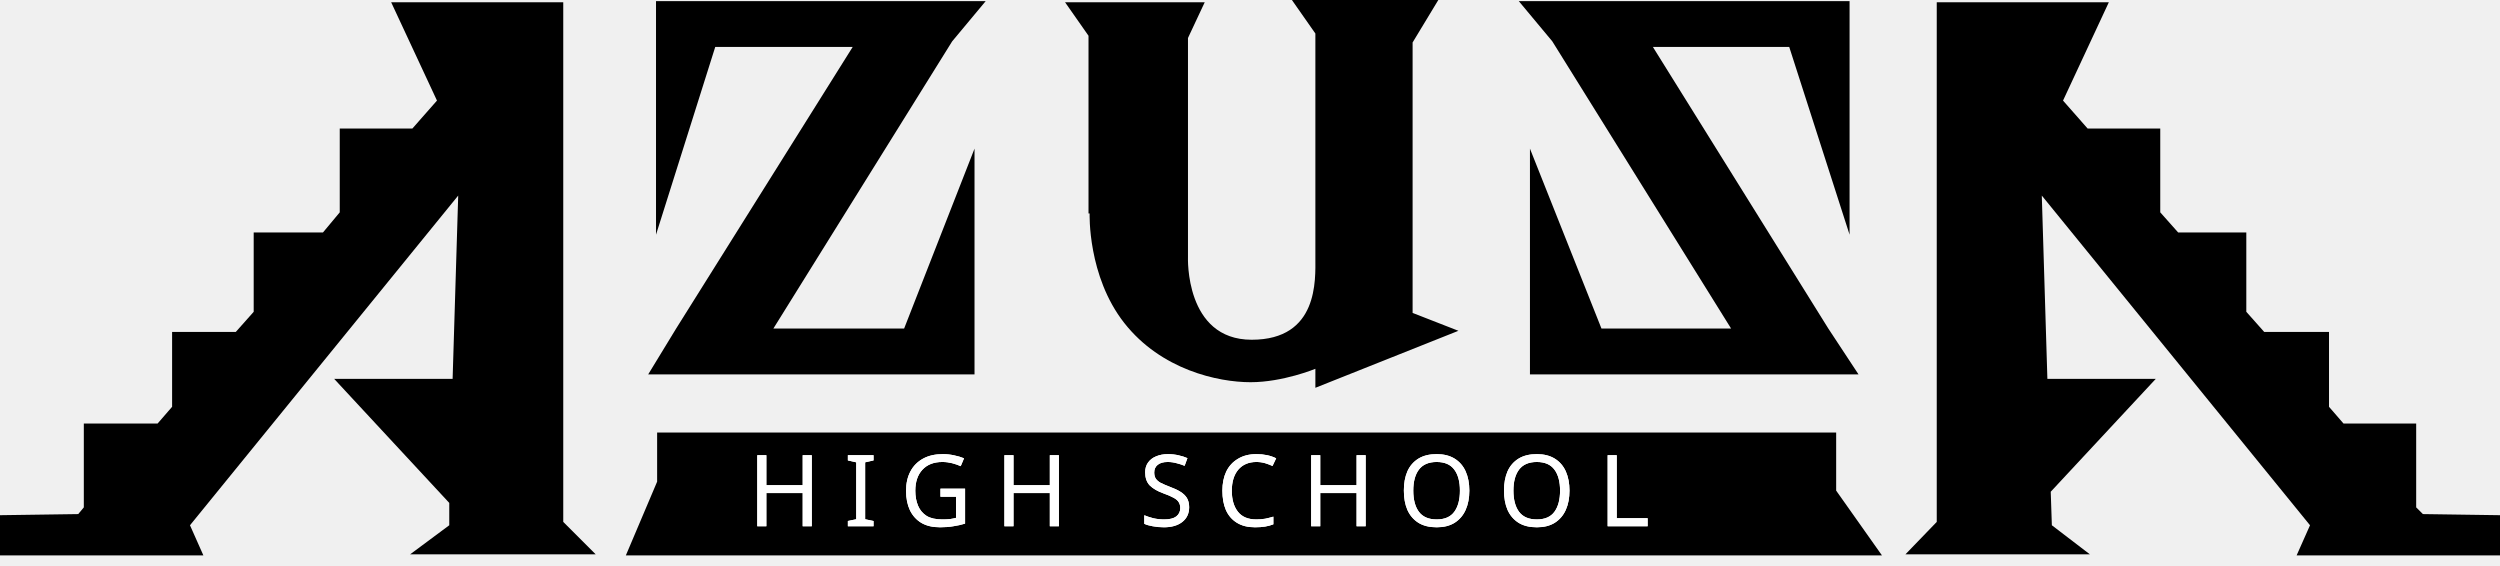
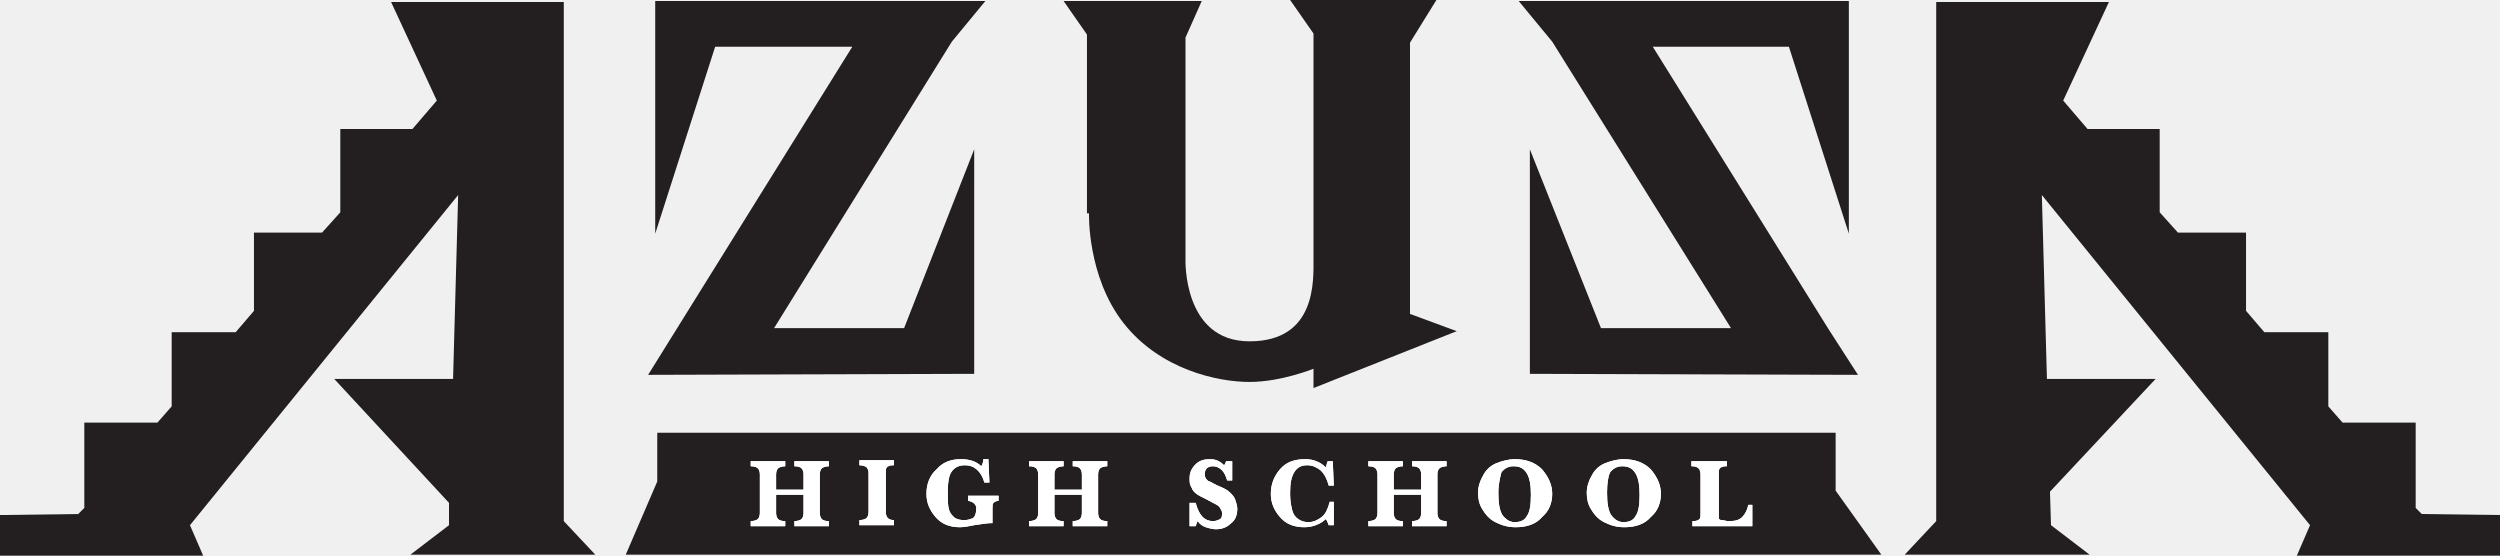
- <svg xmlns="http://www.w3.org/2000/svg" version="1.1" id="Layer_1" x="0px" y="0px" viewBox="0 0 223.7 50.6" enable-background="new 0 0 223.7 50.6" xml:space="preserve">
+ <svg xmlns="http://www.w3.org/2000/svg" version="1.1" id="Layer_1" x="0px" y="0px" viewBox="0 0 246.1 54.7" style="enable-background:new 0 0 246.1 54.7;" xml:space="preserve">
+   <style type="text/css">
+ 	.st0{fill:#231F20;}
+ 	.st1{fill:#FFFFFF;}
+ </style>
  <g>
-     <polygon points="58,33.5 87.2,33.5 87.2,13.3 80.9,29.4 69.2,29.4 85.2,3.7 88.2,0.1 58.7,0.1 58.7,21 64,4.2 76.3,4.2 60.5,29.4     " />
-     <polygon points="154.9,29.4 143.3,29.4 136.9,13.3 136.9,33.5 166.3,33.5 163.6,29.4 147.9,4.2 160.1,4.2 165.5,21 165.5,0.1    135.9,0.1 138.9,3.7  " />
-     <path d="M97.5,19.1c0,0-0.2,5.6,3.1,9.8c3.3,4.2,8.4,5.3,11.3,5.3c2.9,0,5.8-1.2,5.8-1.2v1.7l12.8-5.1l-4.1-1.6V3.8l2.3-3.8h-13.1   l2.1,3c0,0,0,18.3,0,20.1c0,1.9,0.3,7.3-5.7,7.3c-6,0-5.7-7.4-5.7-7.4V3.4l1.5-3.2H95.3l2.1,3V19.1z" />
-     <polygon points="164.3,38.7 58.8,38.7 58.8,43.1 56,49.7 168.4,49.7 164.3,43.9  " />
-     <polygon points="216.8,46 216.2,45.4 216.2,37.9 209.7,37.9 208.4,36.4 208.4,29.7 202.6,29.7 201,27.9 201,20.8 194.9,20.8    193.3,19 193.3,11.5 186.8,11.5 184.6,9 188.7,0.2 173.3,0.2 173.3,0.2 173.3,46.7 170.5,49.6 187,49.6 183.6,47 183.5,44    192.9,33.9 183.2,33.9 182.7,17.5 206.7,47 205.5,49.7 210.3,49.7 223.7,49.7 223.7,46.1  " />
-     <polygon points="50.4,0.2 35,0.2 39.1,9 36.9,11.5 30.4,11.5 30.4,19 28.9,20.8 22.7,20.8 22.7,27.9 21.1,29.7 15.4,29.7    15.4,36.4 14.1,37.9 7.5,37.9 7.5,45.4 7,46 0,46.1 0,49.7 13.4,49.7 18.2,49.7 17,47 41,17.5 40.5,33.9 29.9,33.9 40.2,45    40.2,47 36.7,49.6 53.3,49.6 50.4,46.7  " />
+     <polygon class="st0" points="63.8,36.9 95.9,36.8 95.9,14.7 89,32.3 76.2,32.3 93.7,4.1 97,0.1 64.5,0.1 64.5,23 70.4,4.6    83.9,4.6 66.6,32.4  " />
+     <polygon class="st0" points="170.4,32.3 157.6,32.3 150.6,14.7 150.6,36.8 182.9,36.9 180,32.4 162.7,4.6 176.1,4.6 182,23    182,0.1 149.5,0.1 152.8,4.1  " />
+     <path class="st0" d="M107.2,21c0,0-0.2,6.2,3.4,10.8c3.6,4.6,9.3,5.8,12.4,5.8s6.3-1.3,6.3-1.3v1.9l14.1-5.6l-4.6-1.7V4.2l2.6-4.2   h-14.4l2.3,3.3c0,0,0,20.1,0,22.2c0,2.1,0.3,8.1-6.3,8.1c-6.6,0-6.3-8.1-6.3-8.1V3.7l1.6-3.6h-13.6l2.3,3.3V21z" />
+     <polygon class="st0" points="180.7,42.6 64.7,42.6 64.7,47.4 61.6,54.6 185.2,54.6 180.7,48.3  " />
+     <polygon class="st0" points="238.4,50.6 237.8,50 237.8,41.6 230.6,41.6 229.2,40 229.2,32.7 222.9,32.7 221.1,30.6 221.1,22.9    214.4,22.9 212.6,20.9 212.6,12.7 205.5,12.7 203.1,9.9 207.6,0.2 190.6,0.2 190.6,0.2 190.6,51.3 187.5,54.6 205.7,54.6    201.9,51.7 201.8,48.4 212.2,37.3 201.5,37.3 201,19.2 227.4,51.7 226.1,54.7 231.3,54.7 246.1,54.7 246.1,50.7  " />
+     <polygon class="st0" points="55.5,0.2 38.5,0.2 43,9.9 40.6,12.7 33.5,12.7 33.5,20.9 31.7,22.9 25,22.9 25,30.6 23.2,32.7    16.9,32.7 16.9,40 15.5,41.6 8.3,41.6 8.3,50 7.7,50.6 0,50.7 0,54.7 14.8,54.7 20,54.7 18.7,51.7 45.1,19.2 44.6,37.3 32.9,37.3    44.2,49.5 44.2,51.7 40.4,54.6 58.6,54.6 55.5,51.3  " />
  </g>
-   <text transform="matrix(1 0 0 1 66.9024 47.088)" fill="#FFFFFF" font-family="'Baskerville-Bold'" font-size="8.913px" letter-spacing="2">HIGH SCHOOL</text>
-   <text transform="matrix(1 0 0 1 66.9024 47.088)" fill="#FFFFFF" font-family="'Baskerville-Bold'" font-size="8.913px" letter-spacing="2">HIGH SCHOOL</text>
+   <g>
+     <path class="st1" d="M76.4,48.7v1.8c0,0.3,0.1,0.5,0.2,0.6s0.3,0.2,0.7,0.2v0.5h-3.4v-0.5c0.3,0,0.6-0.1,0.7-0.2   c0.1-0.1,0.2-0.3,0.2-0.6v-3.8c0-0.3-0.1-0.5-0.2-0.6c-0.1-0.1-0.3-0.2-0.7-0.2v-0.5h3.4v0.5c-0.3,0-0.6,0.1-0.7,0.2   c-0.1,0.1-0.2,0.3-0.2,0.6v1.5h2.7v-1.5c0-0.3-0.1-0.5-0.2-0.6c-0.1-0.1-0.3-0.2-0.7-0.2v-0.5h3.4v0.5c-0.3,0-0.6,0.1-0.7,0.2   s-0.2,0.3-0.2,0.6v3.8c0,0.3,0.1,0.5,0.2,0.6s0.3,0.2,0.7,0.2v0.5h-3.4v-0.5c0.3,0,0.6-0.1,0.7-0.2c0.1-0.1,0.2-0.3,0.2-0.6v-1.8   H76.4z" />
+     <path class="st1" d="M84.6,45.8v-0.5H88v0.5h-0.1c-0.3,0-0.5,0.1-0.6,0.2c-0.1,0.1-0.1,0.3-0.1,0.6v3.8c0,0.3,0.1,0.5,0.2,0.6   s0.3,0.2,0.6,0.2H88v0.5h-3.4v-0.5c0.3,0,0.6-0.1,0.7-0.2s0.2-0.3,0.2-0.6v-3.8c0-0.3-0.1-0.5-0.2-0.6   C85.2,45.9,84.9,45.8,84.6,45.8z" />
+     <path class="st1" d="M95.3,49.3v-0.5h3v0.5c-0.2,0-0.4,0.1-0.5,0.2s-0.1,0.3-0.1,0.6v1.4c-0.1,0-0.2,0-0.2,0   c-0.3,0-0.9,0.1-1.6,0.2c-0.5,0.1-1,0.2-1.4,0.2c-1,0-1.8-0.3-2.4-1s-0.9-1.4-0.9-2.3c0-0.9,0.3-1.8,1-2.4c0.6-0.7,1.4-1,2.4-1   c0.8,0,1.5,0.2,2,0.7c0.1-0.2,0.2-0.4,0.2-0.7h0.5l0.1,2.3h-0.5c-0.3-1.1-1-1.7-1.9-1.7c-0.6,0-1,0.2-1.3,0.6   c-0.3,0.4-0.4,1.1-0.4,2.1c0,0.7,0,1.2,0.1,1.6s0.3,0.6,0.5,0.8c0.2,0.2,0.6,0.3,1,0.3c0.4,0,0.6-0.1,0.9-0.2   c0.2-0.2,0.3-0.5,0.3-0.9v-0.2C96,49.6,95.8,49.4,95.3,49.3z" />
+     <path class="st1" d="M103.8,48.7v1.8c0,0.3,0.1,0.5,0.2,0.6s0.3,0.2,0.7,0.2v0.5h-3.4v-0.5c0.3,0,0.6-0.1,0.7-0.2   c0.1-0.1,0.2-0.3,0.2-0.6v-3.8c0-0.3-0.1-0.5-0.2-0.6c-0.1-0.1-0.3-0.2-0.7-0.2v-0.5h3.4v0.5c-0.3,0-0.6,0.1-0.7,0.2   c-0.1,0.1-0.2,0.3-0.2,0.6v1.5h2.7v-1.5c0-0.3-0.1-0.5-0.2-0.6c-0.1-0.1-0.3-0.2-0.7-0.2v-0.5h3.4v0.5c-0.3,0-0.6,0.1-0.7,0.2   s-0.2,0.3-0.2,0.6v3.8c0,0.3,0.1,0.5,0.2,0.6s0.3,0.2,0.7,0.2v0.5h-3.4v-0.5c0.3,0,0.6-0.1,0.7-0.2c0.1-0.1,0.2-0.3,0.2-0.6v-1.8   H103.8z" />
+     <path class="st1" d="M117.1,51.7v-2.2h0.6c0.2,0.7,0.4,1.1,0.7,1.4c0.3,0.3,0.7,0.4,1,0.4c0.3,0,0.5-0.1,0.7-0.2s0.2-0.4,0.2-0.6   c0-0.2-0.1-0.3-0.2-0.5s-0.3-0.3-0.7-0.5c-0.7-0.4-1.2-0.6-1.5-0.8c-0.3-0.2-0.5-0.4-0.6-0.7c-0.2-0.3-0.2-0.6-0.2-0.9   c0-0.6,0.2-1,0.6-1.4s0.9-0.5,1.4-0.5c0.6,0,1,0.2,1.4,0.6c0.1-0.1,0.1-0.2,0.2-0.4h0.6v1.9h-0.5c-0.1-0.4-0.3-0.8-0.5-1   c-0.3-0.3-0.6-0.4-0.9-0.4c-0.3,0-0.5,0.1-0.6,0.2c-0.1,0.1-0.2,0.3-0.2,0.5c0,0.2,0,0.3,0.1,0.5c0.1,0.1,0.2,0.3,0.4,0.3   c0.2,0.1,0.5,0.3,1,0.5c0.5,0.2,0.8,0.4,1,0.6c0.2,0.2,0.4,0.4,0.5,0.7c0.1,0.3,0.2,0.6,0.2,0.9c0,0.6-0.2,1.1-0.6,1.4   c-0.4,0.4-0.9,0.6-1.5,0.6c-0.3,0-0.7-0.1-1-0.2c-0.3-0.1-0.6-0.3-0.8-0.6c-0.1,0.1-0.1,0.3-0.2,0.5H117.1z" />
+     <path class="st1" d="M131.3,49.3v2.4h-0.5c-0.1-0.3-0.2-0.5-0.3-0.6c-0.5,0.5-1.3,0.8-2.1,0.8c-1,0-1.8-0.3-2.4-1   c-0.6-0.7-0.9-1.4-0.9-2.3c0-0.9,0.3-1.7,0.9-2.4s1.4-1,2.5-1c0.8,0,1.5,0.3,2,0.8c0.1-0.2,0.1-0.4,0.2-0.6h0.5l0.1,2.4h-0.5   c-0.2-0.7-0.4-1.1-0.8-1.5c-0.4-0.3-0.8-0.5-1.3-0.5c-0.6,0-1,0.2-1.3,0.7s-0.4,1.1-0.4,2.1c0,0.7,0.1,1.2,0.2,1.6   c0.1,0.4,0.3,0.7,0.6,0.9c0.3,0.2,0.6,0.3,1,0.3c0.5,0,0.9-0.2,1.3-0.5c0.4-0.3,0.6-0.8,0.8-1.5H131.3z" />
+     <path class="st1" d="M137.2,48.7v1.8c0,0.3,0.1,0.5,0.2,0.6s0.3,0.2,0.7,0.2v0.5h-3.4v-0.5c0.3,0,0.6-0.1,0.7-0.2   c0.1-0.1,0.2-0.3,0.2-0.6v-3.8c0-0.3-0.1-0.5-0.2-0.6c-0.1-0.1-0.3-0.2-0.7-0.2v-0.5h3.4v0.5c-0.3,0-0.6,0.1-0.7,0.2   c-0.1,0.1-0.2,0.3-0.2,0.6v1.5h2.7v-1.5c0-0.3-0.1-0.5-0.2-0.6c-0.1-0.1-0.3-0.2-0.7-0.2v-0.5h3.4v0.5c-0.3,0-0.6,0.1-0.7,0.2   s-0.2,0.3-0.2,0.6v3.8c0,0.3,0.1,0.5,0.2,0.6s0.3,0.2,0.7,0.2v0.5H139v-0.5c0.3,0,0.6-0.1,0.7-0.2c0.1-0.1,0.2-0.3,0.2-0.6v-1.8   H137.2z" />
+     <path class="st1" d="M145.5,48.5c0-0.6,0.2-1.2,0.5-1.7c0.3-0.6,0.8-1,1.3-1.2s1.2-0.4,1.8-0.4c1.1,0,2,0.3,2.7,1   c0.6,0.7,1,1.5,1,2.4c0,0.9-0.3,1.7-1,2.3c-0.6,0.7-1.5,1-2.6,1c-0.8,0-1.4-0.2-2-0.5s-1-0.8-1.3-1.3S145.5,49.1,145.5,48.5z    M147.5,48.5c0,1,0.1,1.7,0.4,2.2c0.3,0.4,0.7,0.7,1.2,0.7c0.6,0,1-0.2,1.2-0.6c0.3-0.4,0.4-1.1,0.4-2.1c0-0.9-0.1-1.6-0.4-2.1   c-0.3-0.5-0.7-0.7-1.3-0.7c-0.5,0-0.9,0.2-1.2,0.6C147.7,46.9,147.5,47.6,147.5,48.5z" />
+     <path class="st1" d="M156.2,48.5c0-0.6,0.2-1.2,0.5-1.7c0.3-0.6,0.8-1,1.3-1.2s1.2-0.4,1.8-0.4c1.1,0,2,0.3,2.7,1   c0.6,0.7,1,1.5,1,2.4c0,0.9-0.3,1.7-1,2.3c-0.6,0.7-1.5,1-2.6,1c-0.8,0-1.4-0.2-2-0.5s-1-0.8-1.3-1.3S156.2,49.1,156.2,48.5z    M158.2,48.5c0,1,0.1,1.7,0.4,2.2c0.3,0.4,0.7,0.7,1.2,0.7c0.6,0,1-0.2,1.2-0.6c0.3-0.4,0.4-1.1,0.4-2.1c0-0.9-0.1-1.6-0.4-2.1   c-0.3-0.5-0.7-0.7-1.3-0.7c-0.5,0-0.9,0.2-1.2,0.6C158.3,46.9,158.2,47.6,158.2,48.5z" />
+     <path class="st1" d="M172.5,49.6l0,2.2h-5.9v-0.5h0.1c0.3,0,0.5-0.1,0.6-0.2c0.1-0.1,0.1-0.3,0.1-0.6v-3.8c0-0.3-0.1-0.5-0.2-0.6   c-0.1-0.1-0.3-0.2-0.6-0.2h-0.1v-0.5h3.5v0.5h-0.1c-0.3,0-0.5,0.1-0.6,0.2c-0.1,0.1-0.1,0.3-0.1,0.6v3.7c0,0.3,0,0.5,0,0.6   c0,0.1,0.1,0.2,0.3,0.2s0.4,0.1,0.7,0.1c0.6,0,1-0.1,1.3-0.4c0.3-0.3,0.5-0.7,0.6-1.2H172.5z" />
+   </g>
+   <g>
+     <path class="st1" d="M76.4,48.7v1.8c0,0.3,0.1,0.5,0.2,0.6s0.3,0.2,0.7,0.2v0.5h-3.4v-0.5c0.3,0,0.6-0.1,0.7-0.2   c0.1-0.1,0.2-0.3,0.2-0.6v-3.8c0-0.3-0.1-0.5-0.2-0.6c-0.1-0.1-0.3-0.2-0.7-0.2v-0.5h3.4v0.5c-0.3,0-0.6,0.1-0.7,0.2   c-0.1,0.1-0.2,0.3-0.2,0.6v1.5h2.7v-1.5c0-0.3-0.1-0.5-0.2-0.6c-0.1-0.1-0.3-0.2-0.7-0.2v-0.5h3.4v0.5c-0.3,0-0.6,0.1-0.7,0.2   s-0.2,0.3-0.2,0.6v3.8c0,0.3,0.1,0.5,0.2,0.6s0.3,0.2,0.7,0.2v0.5h-3.4v-0.5c0.3,0,0.6-0.1,0.7-0.2c0.1-0.1,0.2-0.3,0.2-0.6v-1.8   H76.4z" />
+     <path class="st1" d="M84.6,45.8v-0.5H88v0.5h-0.1c-0.3,0-0.5,0.1-0.6,0.2c-0.1,0.1-0.1,0.3-0.1,0.6v3.8c0,0.3,0.1,0.5,0.2,0.6   s0.3,0.2,0.6,0.2H88v0.5h-3.4v-0.5c0.3,0,0.6-0.1,0.7-0.2s0.2-0.3,0.2-0.6v-3.8c0-0.3-0.1-0.5-0.2-0.6   C85.2,45.9,84.9,45.8,84.6,45.8z" />
+     <path class="st1" d="M95.3,49.3v-0.5h3v0.5c-0.2,0-0.4,0.1-0.5,0.2s-0.1,0.3-0.1,0.6v1.4c-0.1,0-0.2,0-0.2,0   c-0.3,0-0.9,0.1-1.6,0.2c-0.5,0.1-1,0.2-1.4,0.2c-1,0-1.8-0.3-2.4-1s-0.9-1.4-0.9-2.3c0-0.9,0.3-1.8,1-2.4c0.6-0.7,1.4-1,2.4-1   c0.8,0,1.5,0.2,2,0.7c0.1-0.2,0.2-0.4,0.2-0.7h0.5l0.1,2.3h-0.5c-0.3-1.1-1-1.7-1.9-1.7c-0.6,0-1,0.2-1.3,0.6   c-0.3,0.4-0.4,1.1-0.4,2.1c0,0.7,0,1.2,0.1,1.6s0.3,0.6,0.5,0.8c0.2,0.2,0.6,0.3,1,0.3c0.4,0,0.6-0.1,0.9-0.2   c0.2-0.2,0.3-0.5,0.3-0.9v-0.2C96,49.6,95.8,49.4,95.3,49.3z" />
+     <path class="st1" d="M103.8,48.7v1.8c0,0.3,0.1,0.5,0.2,0.6s0.3,0.2,0.7,0.2v0.5h-3.4v-0.5c0.3,0,0.6-0.1,0.7-0.2   c0.1-0.1,0.2-0.3,0.2-0.6v-3.8c0-0.3-0.1-0.5-0.2-0.6c-0.1-0.1-0.3-0.2-0.7-0.2v-0.5h3.4v0.5c-0.3,0-0.6,0.1-0.7,0.2   c-0.1,0.1-0.2,0.3-0.2,0.6v1.5h2.7v-1.5c0-0.3-0.1-0.5-0.2-0.6c-0.1-0.1-0.3-0.2-0.7-0.2v-0.5h3.4v0.5c-0.3,0-0.6,0.1-0.7,0.2   s-0.2,0.3-0.2,0.6v3.8c0,0.3,0.1,0.5,0.2,0.6s0.3,0.2,0.7,0.2v0.5h-3.4v-0.5c0.3,0,0.6-0.1,0.7-0.2c0.1-0.1,0.2-0.3,0.2-0.6v-1.8   H103.8z" />
+     <path class="st1" d="M117.1,51.7v-2.2h0.6c0.2,0.7,0.4,1.1,0.7,1.4c0.3,0.3,0.7,0.4,1,0.4c0.3,0,0.5-0.1,0.7-0.2s0.2-0.4,0.2-0.6   c0-0.2-0.1-0.3-0.2-0.5s-0.3-0.3-0.7-0.5c-0.7-0.4-1.2-0.6-1.5-0.8c-0.3-0.2-0.5-0.4-0.6-0.7c-0.2-0.3-0.2-0.6-0.2-0.9   c0-0.6,0.2-1,0.6-1.4s0.9-0.5,1.4-0.5c0.6,0,1,0.2,1.4,0.6c0.1-0.1,0.1-0.2,0.2-0.4h0.6v1.9h-0.5c-0.1-0.4-0.3-0.8-0.5-1   c-0.3-0.3-0.6-0.4-0.9-0.4c-0.3,0-0.5,0.1-0.6,0.2c-0.1,0.1-0.2,0.3-0.2,0.5c0,0.2,0,0.3,0.1,0.5c0.1,0.1,0.2,0.3,0.4,0.3   c0.2,0.1,0.5,0.3,1,0.5c0.5,0.2,0.8,0.4,1,0.6c0.2,0.2,0.4,0.4,0.5,0.7c0.1,0.3,0.2,0.6,0.2,0.9c0,0.6-0.2,1.1-0.6,1.4   c-0.4,0.4-0.9,0.6-1.5,0.6c-0.3,0-0.7-0.1-1-0.2c-0.3-0.1-0.6-0.3-0.8-0.6c-0.1,0.1-0.1,0.3-0.2,0.5H117.1z" />
+     <path class="st1" d="M131.3,49.3v2.4h-0.5c-0.1-0.3-0.2-0.5-0.3-0.6c-0.5,0.5-1.3,0.8-2.1,0.8c-1,0-1.8-0.3-2.4-1   c-0.6-0.7-0.9-1.4-0.9-2.3c0-0.9,0.3-1.7,0.9-2.4s1.4-1,2.5-1c0.8,0,1.5,0.3,2,0.8c0.1-0.2,0.1-0.4,0.2-0.6h0.5l0.1,2.4h-0.5   c-0.2-0.7-0.4-1.1-0.8-1.5c-0.4-0.3-0.8-0.5-1.3-0.5c-0.6,0-1,0.2-1.3,0.7s-0.4,1.1-0.4,2.1c0,0.7,0.1,1.2,0.2,1.6   c0.1,0.4,0.3,0.7,0.6,0.9c0.3,0.2,0.6,0.3,1,0.3c0.5,0,0.9-0.2,1.3-0.5c0.4-0.3,0.6-0.8,0.8-1.5H131.3z" />
+     <path class="st1" d="M137.2,48.7v1.8c0,0.3,0.1,0.5,0.2,0.6s0.3,0.2,0.7,0.2v0.5h-3.4v-0.5c0.3,0,0.6-0.1,0.7-0.2   c0.1-0.1,0.2-0.3,0.2-0.6v-3.8c0-0.3-0.1-0.5-0.2-0.6c-0.1-0.1-0.3-0.2-0.7-0.2v-0.5h3.4v0.5c-0.3,0-0.6,0.1-0.7,0.2   c-0.1,0.1-0.2,0.3-0.2,0.6v1.5h2.7v-1.5c0-0.3-0.1-0.5-0.2-0.6c-0.1-0.1-0.3-0.2-0.7-0.2v-0.5h3.4v0.5c-0.3,0-0.6,0.1-0.7,0.2   s-0.2,0.3-0.2,0.6v3.8c0,0.3,0.1,0.5,0.2,0.6s0.3,0.2,0.7,0.2v0.5H139v-0.5c0.3,0,0.6-0.1,0.7-0.2c0.1-0.1,0.2-0.3,0.2-0.6v-1.8   H137.2z" />
+     <path class="st1" d="M145.5,48.5c0-0.6,0.2-1.2,0.5-1.7c0.3-0.6,0.8-1,1.3-1.2s1.2-0.4,1.8-0.4c1.1,0,2,0.3,2.7,1   c0.6,0.7,1,1.5,1,2.4c0,0.9-0.3,1.7-1,2.3c-0.6,0.7-1.5,1-2.6,1c-0.8,0-1.4-0.2-2-0.5s-1-0.8-1.3-1.3S145.5,49.1,145.5,48.5z    M147.5,48.5c0,1,0.1,1.7,0.4,2.2c0.3,0.4,0.7,0.7,1.2,0.7c0.6,0,1-0.2,1.2-0.6c0.3-0.4,0.4-1.1,0.4-2.1c0-0.9-0.1-1.6-0.4-2.1   c-0.3-0.5-0.7-0.7-1.3-0.7c-0.5,0-0.9,0.2-1.2,0.6C147.7,46.9,147.5,47.6,147.5,48.5z" />
+     <path class="st1" d="M156.2,48.5c0-0.6,0.2-1.2,0.5-1.7c0.3-0.6,0.8-1,1.3-1.2s1.2-0.4,1.8-0.4c1.1,0,2,0.3,2.7,1   c0.6,0.7,1,1.5,1,2.4c0,0.9-0.3,1.7-1,2.3c-0.6,0.7-1.5,1-2.6,1c-0.8,0-1.4-0.2-2-0.5s-1-0.8-1.3-1.3S156.2,49.1,156.2,48.5z    M158.2,48.5c0,1,0.1,1.7,0.4,2.2c0.3,0.4,0.7,0.7,1.2,0.7c0.6,0,1-0.2,1.2-0.6c0.3-0.4,0.4-1.1,0.4-2.1c0-0.9-0.1-1.6-0.4-2.1   c-0.3-0.5-0.7-0.7-1.3-0.7c-0.5,0-0.9,0.2-1.2,0.6C158.3,46.9,158.2,47.6,158.2,48.5z" />
+     <path class="st1" d="M172.5,49.6l0,2.2h-5.9v-0.5h0.1c0.3,0,0.5-0.1,0.6-0.2c0.1-0.1,0.1-0.3,0.1-0.6v-3.8c0-0.3-0.1-0.5-0.2-0.6   c-0.1-0.1-0.3-0.2-0.6-0.2h-0.1v-0.5h3.5v0.5h-0.1c-0.3,0-0.5,0.1-0.6,0.2c-0.1,0.1-0.1,0.3-0.1,0.6v3.7c0,0.3,0,0.5,0,0.6   c0,0.1,0.1,0.2,0.3,0.2s0.4,0.1,0.7,0.1c0.6,0,1-0.1,1.3-0.4c0.3-0.3,0.5-0.7,0.6-1.2H172.5z" />
+   </g>
</svg>
